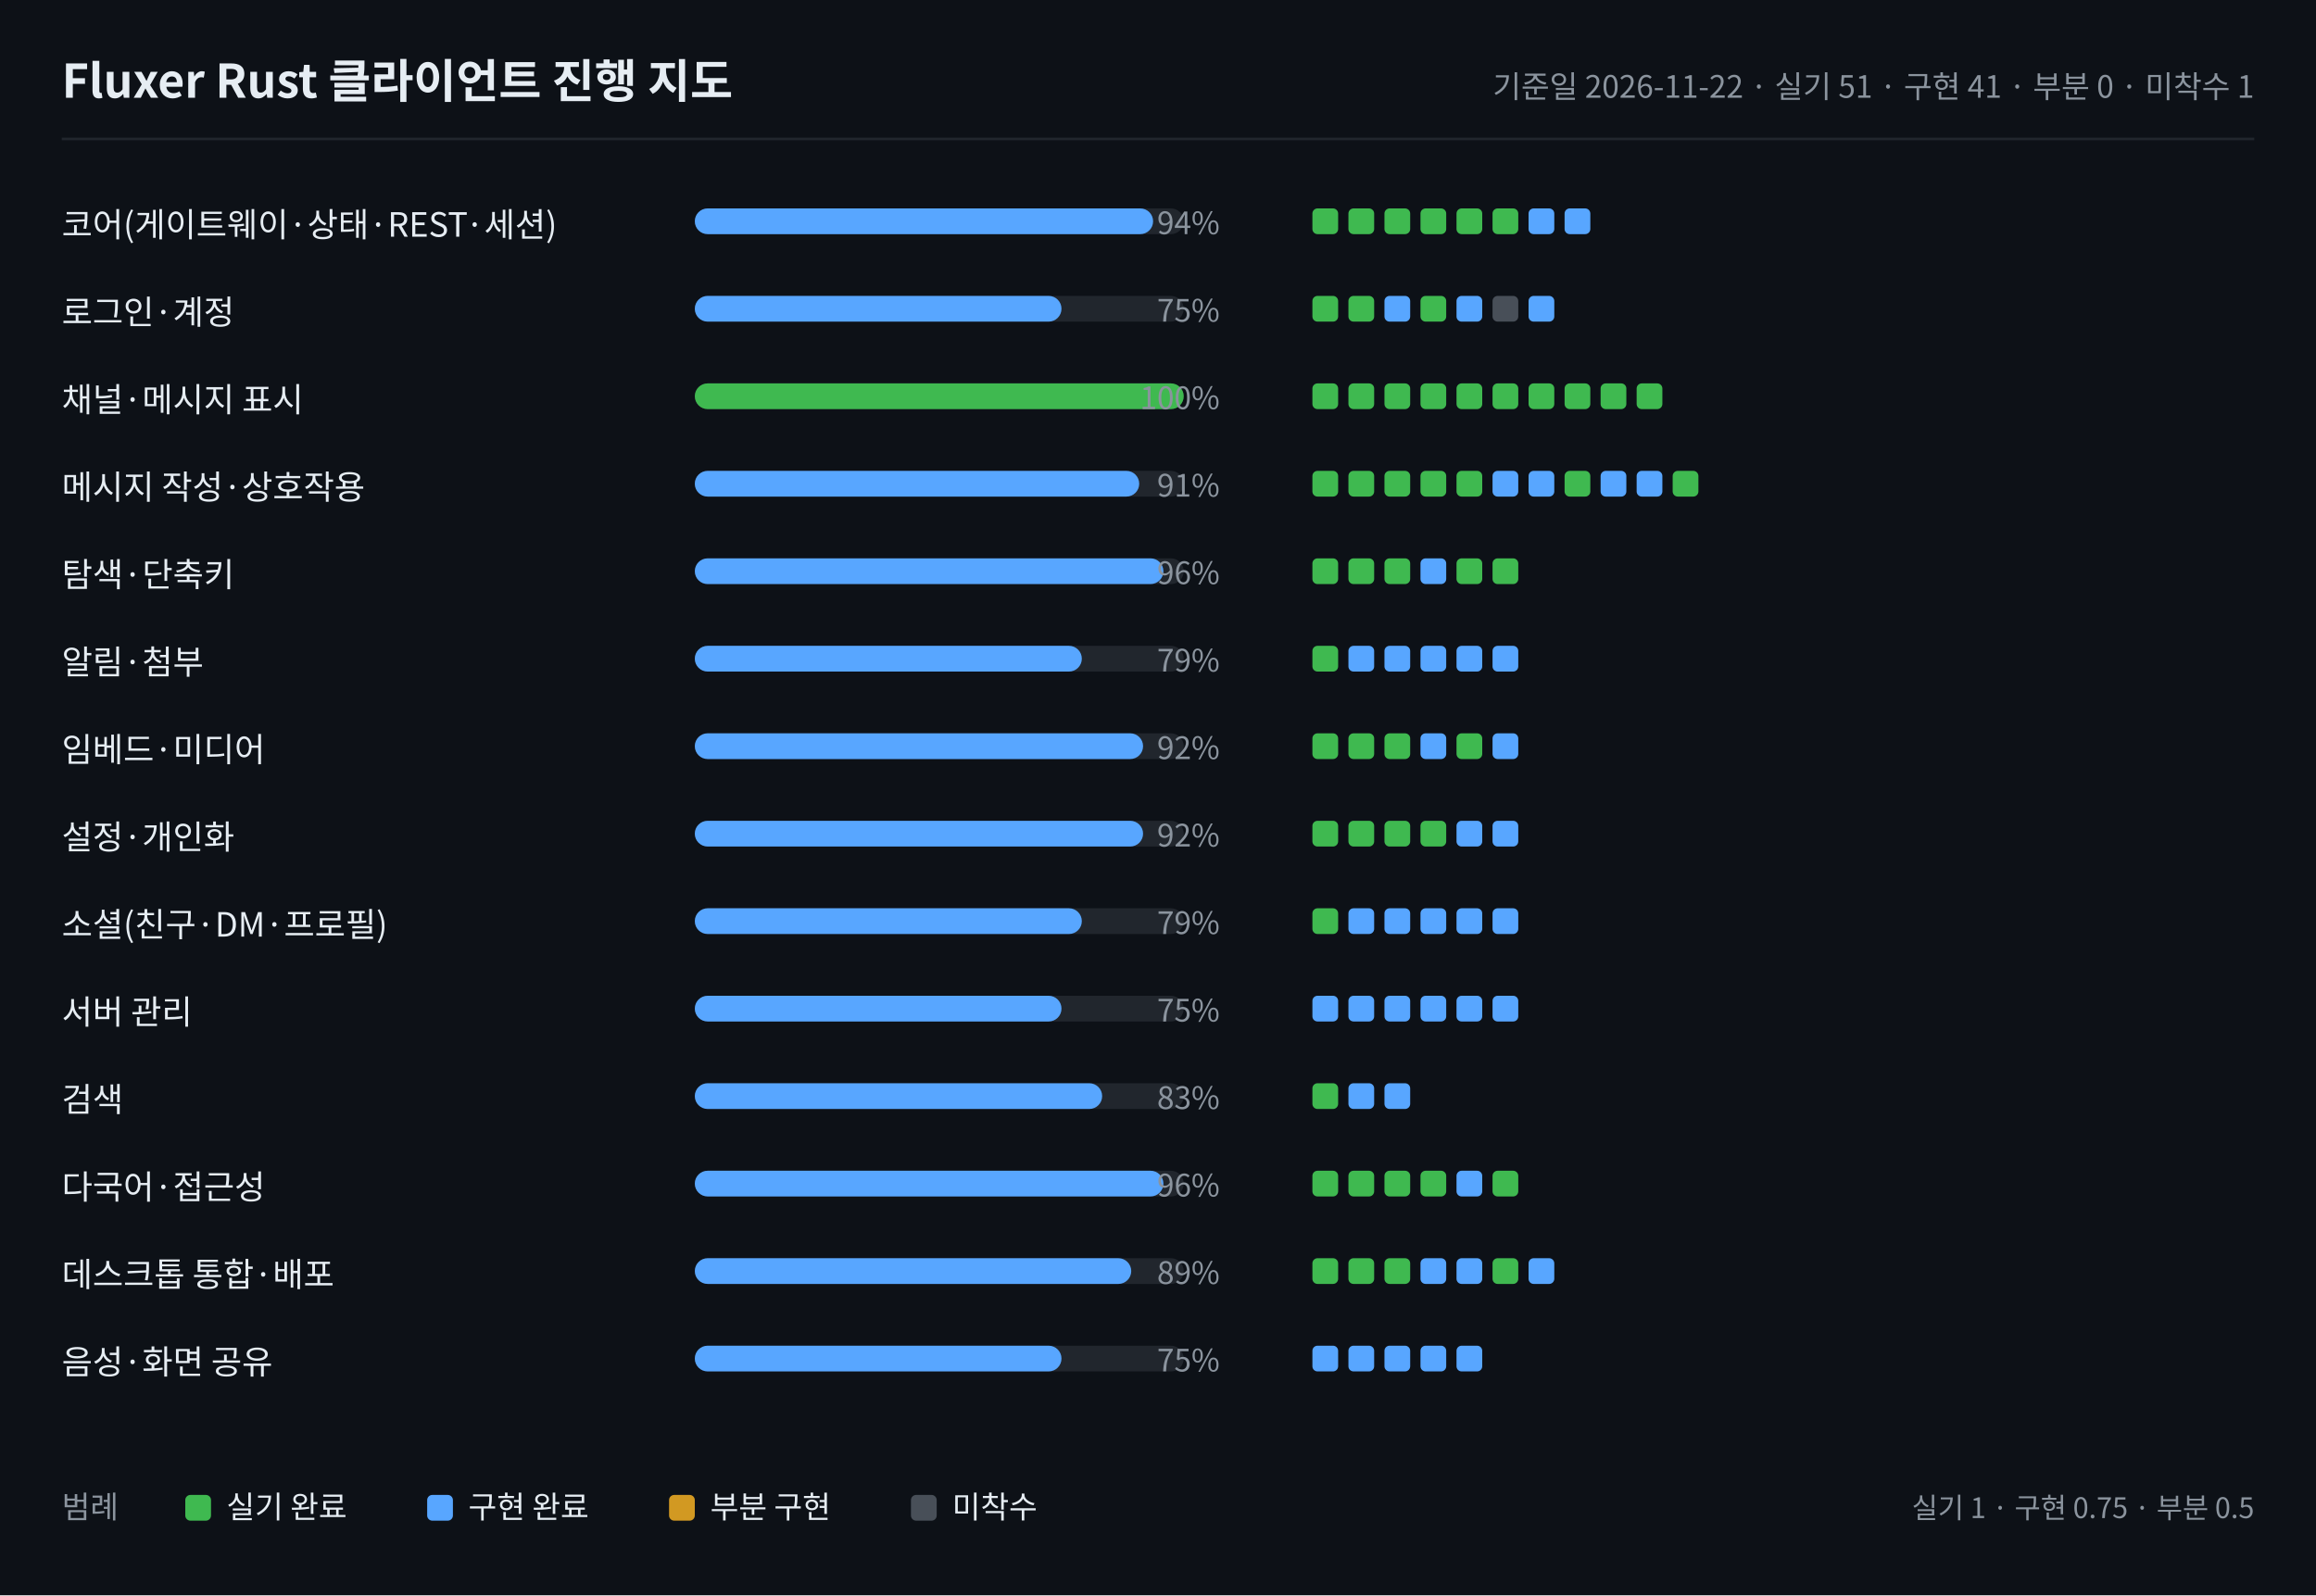
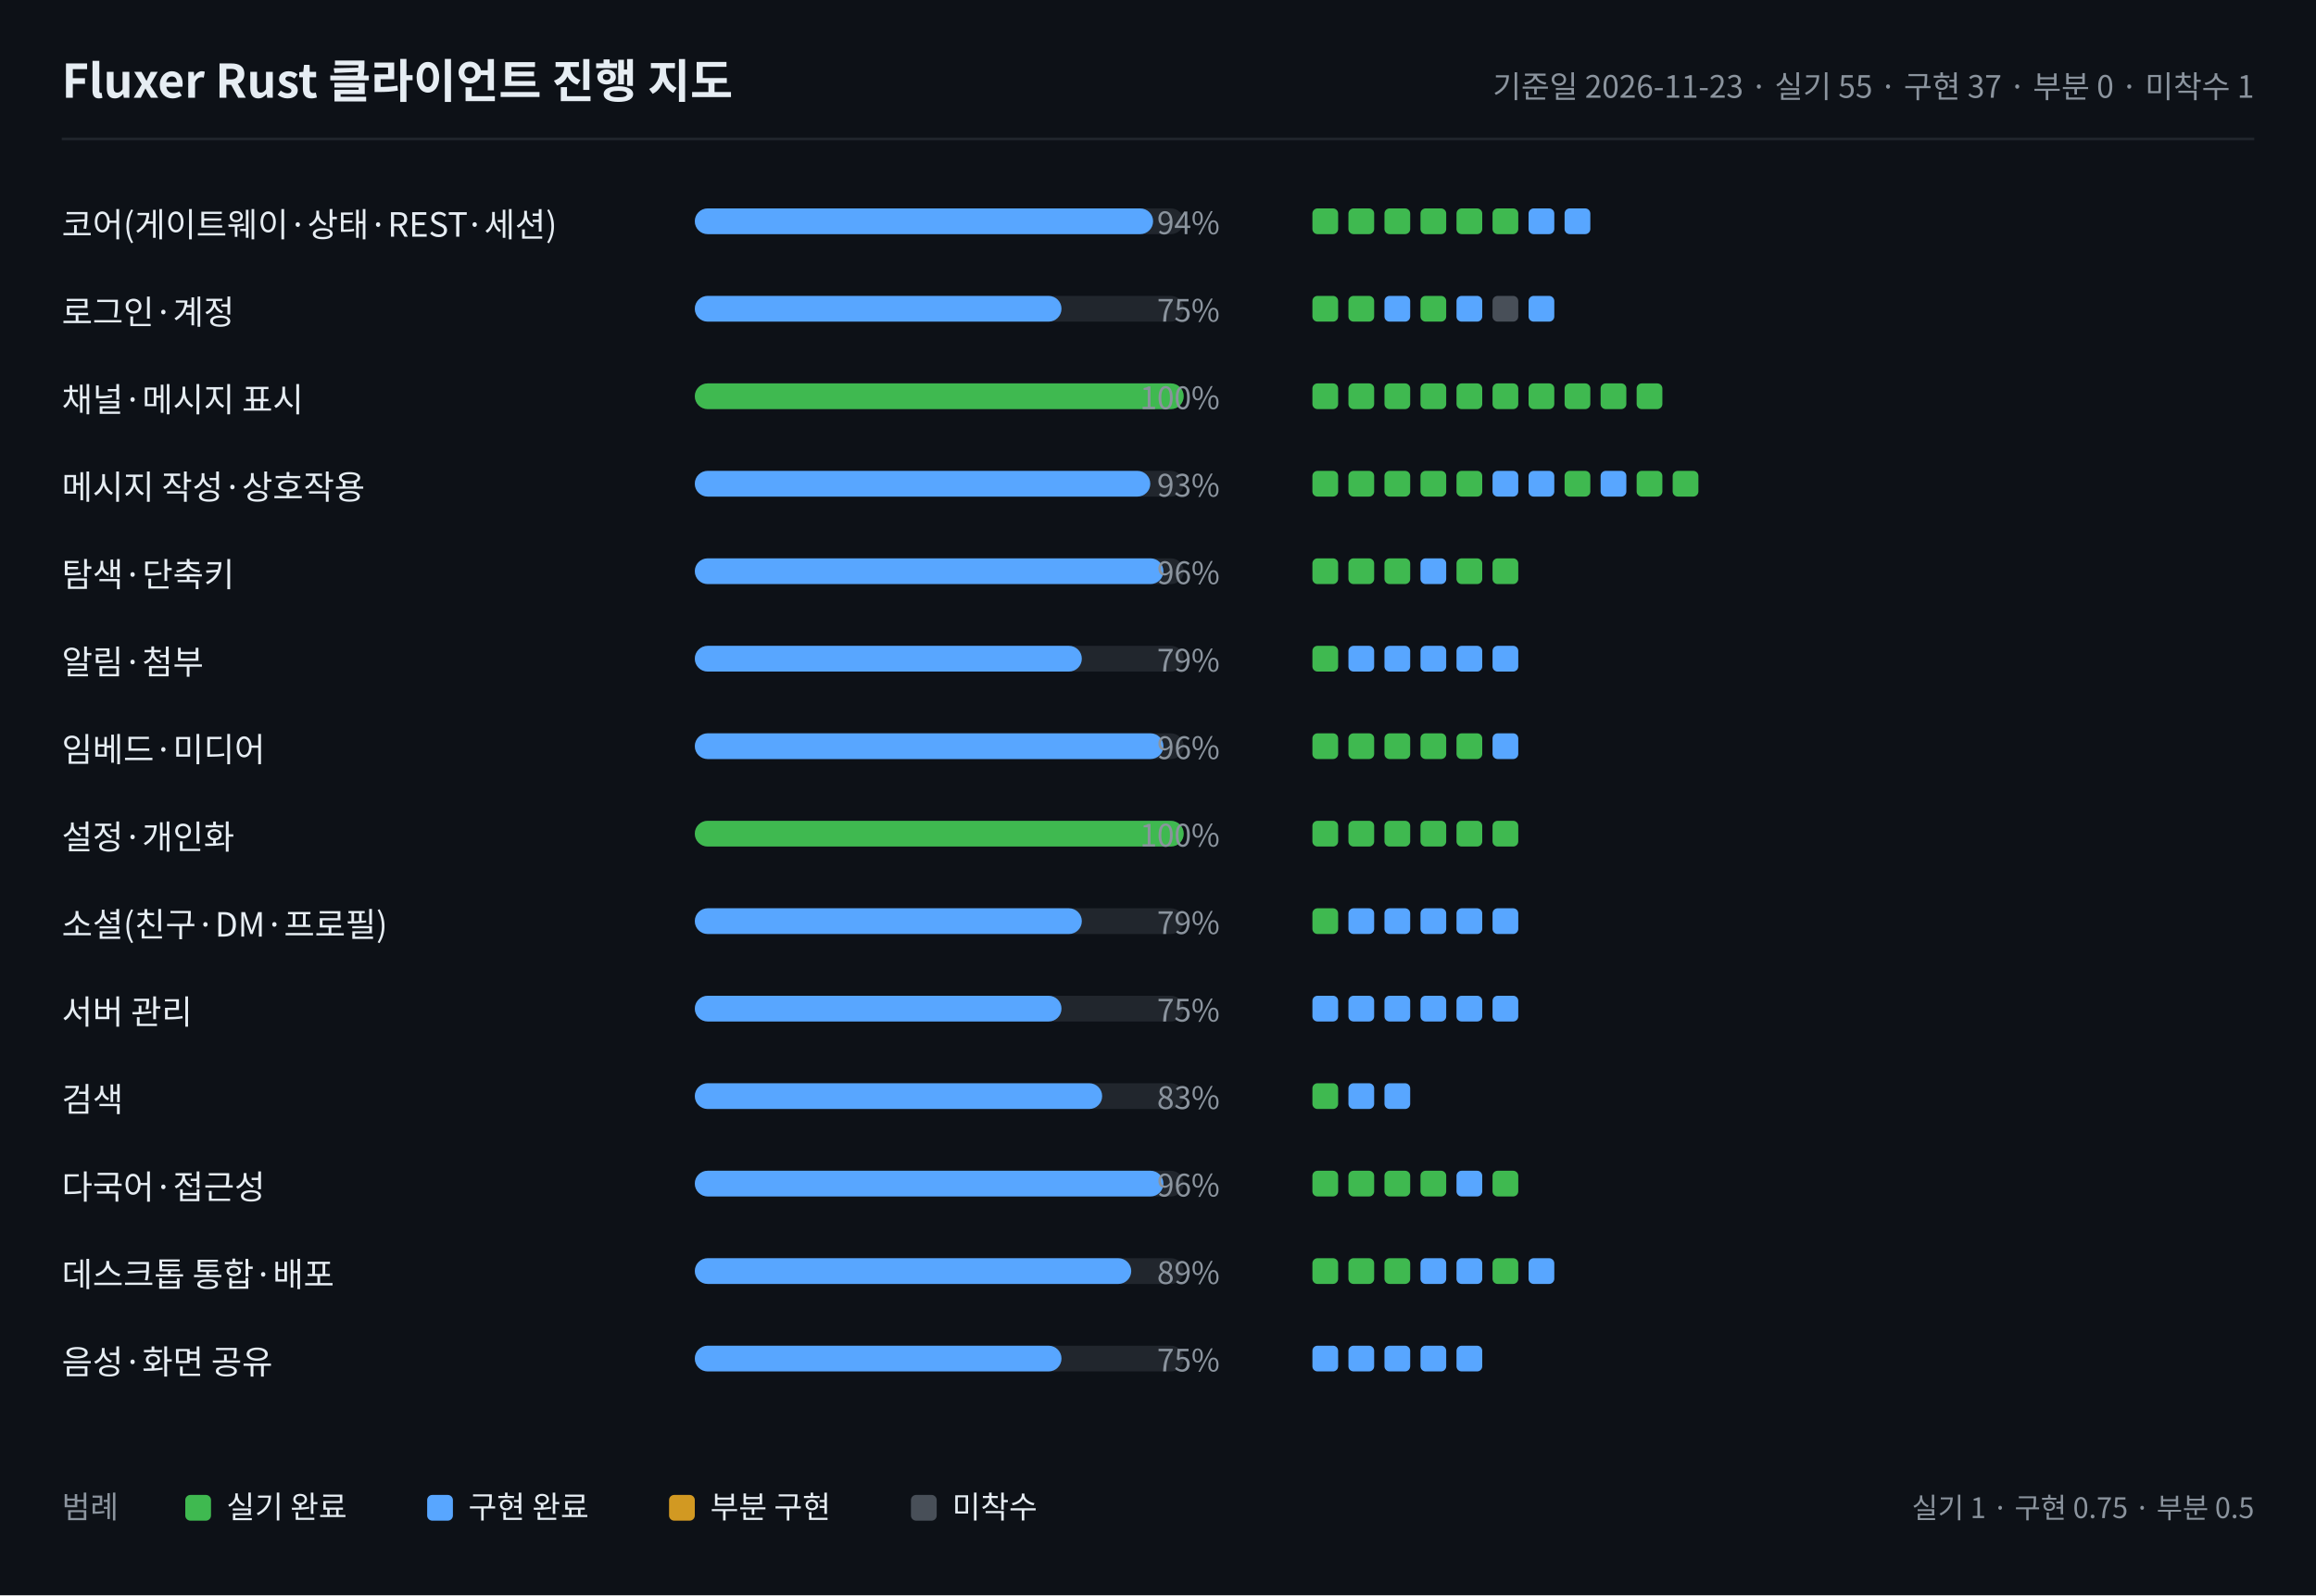
<svg xmlns="http://www.w3.org/2000/svg" width="900" height="620" viewBox="0 0 900 620" role="img" aria-label="Fluxer Rust 클라이언트 진행 지도">
  <rect width="900" height="620" fill="#0d1117" />
  <text x="24" y="38" fill="#e6edf3" font-family="Segoe UI, Malgun Gothic, Apple SD Gothic Neo, Noto Sans KR, Noto Sans CJK KR, sans-serif" font-size="18" font-weight="600">Fluxer Rust 클라이언트 진행 지도</text>
-   <text x="876" y="38" fill="#8b949e" font-family="Segoe UI, Malgun Gothic, Apple SD Gothic Neo, Noto Sans KR, Noto Sans CJK KR, sans-serif" font-size="12" text-anchor="end">기준일 2026-11-22 · 실기 51 · 구현 41 · 부분 0 · 미착수 1</text>
+   <text x="876" y="38" fill="#8b949e" font-family="Segoe UI, Malgun Gothic, Apple SD Gothic Neo, Noto Sans KR, Noto Sans CJK KR, sans-serif" font-size="12" text-anchor="end">기준일 2026-11-23 · 실기 55 · 구현 37 · 부분 0 · 미착수 1</text>
  <line x1="24" y1="54" x2="876" y2="54" stroke="#21262d" stroke-width="1" />
  <text x="24" y="92.0" fill="#e6edf3" font-family="Segoe UI, Malgun Gothic, Apple SD Gothic Neo, Noto Sans KR, Noto Sans CJK KR, sans-serif" font-size="13">코어(게이트웨이·상태·REST·세션)</text>
  <rect x="270" y="81.0" width="190" height="10" rx="5" fill="#21262d" />
  <rect x="270" y="81.0" width="178.1" height="10" rx="5" fill="#58a6ff" />
  <text x="474" y="91.0" fill="#8b949e" font-family="Segoe UI, Malgun Gothic, Apple SD Gothic Neo, Noto Sans KR, Noto Sans CJK KR, sans-serif" font-size="12" text-anchor="end">94%</text>
  <g>
    <rect x="510" y="81.0" width="10" height="10" rx="2" fill="#3fb950" />
  </g>
  <g>
    <rect x="524" y="81.0" width="10" height="10" rx="2" fill="#3fb950" />
  </g>
  <g>
    <rect x="538" y="81.0" width="10" height="10" rx="2" fill="#3fb950" />
  </g>
  <g>
    <rect x="552" y="81.0" width="10" height="10" rx="2" fill="#3fb950" />
  </g>
  <g>
    <rect x="566" y="81.0" width="10" height="10" rx="2" fill="#3fb950" />
  </g>
  <g>
    <rect x="580" y="81.0" width="10" height="10" rx="2" fill="#3fb950" />
  </g>
  <g>
    <rect x="594" y="81.0" width="10" height="10" rx="2" fill="#58a6ff" />
  </g>
  <g>
    <rect x="608" y="81.0" width="10" height="10" rx="2" fill="#58a6ff" />
  </g>
  <text x="24" y="126.0" fill="#e6edf3" font-family="Segoe UI, Malgun Gothic, Apple SD Gothic Neo, Noto Sans KR, Noto Sans CJK KR, sans-serif" font-size="13">로그인·계정</text>
  <rect x="270" y="115.0" width="190" height="10" rx="5" fill="#21262d" />
  <rect x="270" y="115.0" width="142.5" height="10" rx="5" fill="#58a6ff" />
  <text x="474" y="125.0" fill="#8b949e" font-family="Segoe UI, Malgun Gothic, Apple SD Gothic Neo, Noto Sans KR, Noto Sans CJK KR, sans-serif" font-size="12" text-anchor="end">75%</text>
  <g>
    <rect x="510" y="115.0" width="10" height="10" rx="2" fill="#3fb950" />
  </g>
  <g>
    <rect x="524" y="115.0" width="10" height="10" rx="2" fill="#3fb950" />
  </g>
  <g>
    <rect x="538" y="115.0" width="10" height="10" rx="2" fill="#58a6ff" />
  </g>
  <g>
    <rect x="552" y="115.0" width="10" height="10" rx="2" fill="#3fb950" />
  </g>
  <g>
    <rect x="566" y="115.0" width="10" height="10" rx="2" fill="#58a6ff" />
  </g>
  <g>
    <rect x="580" y="115.0" width="10" height="10" rx="2" fill="#484f58" />
  </g>
  <g>
    <rect x="594" y="115.0" width="10" height="10" rx="2" fill="#58a6ff" />
  </g>
  <text x="24" y="160.0" fill="#e6edf3" font-family="Segoe UI, Malgun Gothic, Apple SD Gothic Neo, Noto Sans KR, Noto Sans CJK KR, sans-serif" font-size="13">채널·메시지 표시</text>
  <rect x="270" y="149.0" width="190" height="10" rx="5" fill="#21262d" />
  <rect x="270" y="149.0" width="190.0" height="10" rx="5" fill="#3fb950" />
  <text x="474" y="159.0" fill="#8b949e" font-family="Segoe UI, Malgun Gothic, Apple SD Gothic Neo, Noto Sans KR, Noto Sans CJK KR, sans-serif" font-size="12" text-anchor="end">100%</text>
  <g>
    <rect x="510" y="149.0" width="10" height="10" rx="2" fill="#3fb950" />
  </g>
  <g>
    <rect x="524" y="149.0" width="10" height="10" rx="2" fill="#3fb950" />
  </g>
  <g>
    <rect x="538" y="149.0" width="10" height="10" rx="2" fill="#3fb950" />
  </g>
  <g>
    <rect x="552" y="149.0" width="10" height="10" rx="2" fill="#3fb950" />
  </g>
  <g>
    <rect x="566" y="149.0" width="10" height="10" rx="2" fill="#3fb950" />
  </g>
  <g>
    <rect x="580" y="149.0" width="10" height="10" rx="2" fill="#3fb950" />
  </g>
  <g>
    <rect x="594" y="149.0" width="10" height="10" rx="2" fill="#3fb950" />
  </g>
  <g>
    <rect x="608" y="149.0" width="10" height="10" rx="2" fill="#3fb950" />
  </g>
  <g>
    <rect x="622" y="149.0" width="10" height="10" rx="2" fill="#3fb950" />
  </g>
  <g>
    <rect x="636" y="149.0" width="10" height="10" rx="2" fill="#3fb950" />
  </g>
  <text x="24" y="194.0" fill="#e6edf3" font-family="Segoe UI, Malgun Gothic, Apple SD Gothic Neo, Noto Sans KR, Noto Sans CJK KR, sans-serif" font-size="13">메시지 작성·상호작용</text>
  <rect x="270" y="183.0" width="190" height="10" rx="5" fill="#21262d" />
-   <rect x="270" y="183.0" width="172.7" height="10" rx="5" fill="#58a6ff" />
-   <text x="474" y="193.0" fill="#8b949e" font-family="Segoe UI, Malgun Gothic, Apple SD Gothic Neo, Noto Sans KR, Noto Sans CJK KR, sans-serif" font-size="12" text-anchor="end">91%</text>
+   <rect x="270" y="183.0" width="177.0" height="10" rx="5" fill="#58a6ff" />
+   <text x="474" y="193.0" fill="#8b949e" font-family="Segoe UI, Malgun Gothic, Apple SD Gothic Neo, Noto Sans KR, Noto Sans CJK KR, sans-serif" font-size="12" text-anchor="end">93%</text>
  <g>
    <rect x="510" y="183.0" width="10" height="10" rx="2" fill="#3fb950" />
  </g>
  <g>
    <rect x="524" y="183.0" width="10" height="10" rx="2" fill="#3fb950" />
  </g>
  <g>
    <rect x="538" y="183.0" width="10" height="10" rx="2" fill="#3fb950" />
  </g>
  <g>
    <rect x="552" y="183.0" width="10" height="10" rx="2" fill="#3fb950" />
  </g>
  <g>
    <rect x="566" y="183.0" width="10" height="10" rx="2" fill="#3fb950" />
  </g>
  <g>
    <rect x="580" y="183.0" width="10" height="10" rx="2" fill="#58a6ff" />
  </g>
  <g>
    <rect x="594" y="183.0" width="10" height="10" rx="2" fill="#58a6ff" />
  </g>
  <g>
    <rect x="608" y="183.0" width="10" height="10" rx="2" fill="#3fb950" />
  </g>
  <g>
    <rect x="622" y="183.0" width="10" height="10" rx="2" fill="#58a6ff" />
  </g>
  <g>
-     <rect x="636" y="183.0" width="10" height="10" rx="2" fill="#58a6ff" />
+     <rect x="636" y="183.0" width="10" height="10" rx="2" fill="#3fb950" />
  </g>
  <g>
    <rect x="650" y="183.0" width="10" height="10" rx="2" fill="#3fb950" />
  </g>
  <text x="24" y="228.0" fill="#e6edf3" font-family="Segoe UI, Malgun Gothic, Apple SD Gothic Neo, Noto Sans KR, Noto Sans CJK KR, sans-serif" font-size="13">탐색·단축키</text>
  <rect x="270" y="217.0" width="190" height="10" rx="5" fill="#21262d" />
  <rect x="270" y="217.0" width="182.1" height="10" rx="5" fill="#58a6ff" />
  <text x="474" y="227.0" fill="#8b949e" font-family="Segoe UI, Malgun Gothic, Apple SD Gothic Neo, Noto Sans KR, Noto Sans CJK KR, sans-serif" font-size="12" text-anchor="end">96%</text>
  <g>
    <rect x="510" y="217.0" width="10" height="10" rx="2" fill="#3fb950" />
  </g>
  <g>
    <rect x="524" y="217.0" width="10" height="10" rx="2" fill="#3fb950" />
  </g>
  <g>
    <rect x="538" y="217.0" width="10" height="10" rx="2" fill="#3fb950" />
  </g>
  <g>
    <rect x="552" y="217.0" width="10" height="10" rx="2" fill="#58a6ff" />
  </g>
  <g>
    <rect x="566" y="217.0" width="10" height="10" rx="2" fill="#3fb950" />
  </g>
  <g>
    <rect x="580" y="217.0" width="10" height="10" rx="2" fill="#3fb950" />
  </g>
  <text x="24" y="262.0" fill="#e6edf3" font-family="Segoe UI, Malgun Gothic, Apple SD Gothic Neo, Noto Sans KR, Noto Sans CJK KR, sans-serif" font-size="13">알림·첨부</text>
  <rect x="270" y="251.0" width="190" height="10" rx="5" fill="#21262d" />
  <rect x="270" y="251.0" width="150.4" height="10" rx="5" fill="#58a6ff" />
  <text x="474" y="261.0" fill="#8b949e" font-family="Segoe UI, Malgun Gothic, Apple SD Gothic Neo, Noto Sans KR, Noto Sans CJK KR, sans-serif" font-size="12" text-anchor="end">79%</text>
  <g>
    <rect x="510" y="251.0" width="10" height="10" rx="2" fill="#3fb950" />
  </g>
  <g>
    <rect x="524" y="251.0" width="10" height="10" rx="2" fill="#58a6ff" />
  </g>
  <g>
    <rect x="538" y="251.0" width="10" height="10" rx="2" fill="#58a6ff" />
  </g>
  <g>
    <rect x="552" y="251.0" width="10" height="10" rx="2" fill="#58a6ff" />
  </g>
  <g>
    <rect x="566" y="251.0" width="10" height="10" rx="2" fill="#58a6ff" />
  </g>
  <g>
    <rect x="580" y="251.0" width="10" height="10" rx="2" fill="#58a6ff" />
  </g>
  <text x="24" y="296.0" fill="#e6edf3" font-family="Segoe UI, Malgun Gothic, Apple SD Gothic Neo, Noto Sans KR, Noto Sans CJK KR, sans-serif" font-size="13">임베드·미디어</text>
  <rect x="270" y="285.0" width="190" height="10" rx="5" fill="#21262d" />
-   <rect x="270" y="285.0" width="174.2" height="10" rx="5" fill="#58a6ff" />
-   <text x="474" y="295.0" fill="#8b949e" font-family="Segoe UI, Malgun Gothic, Apple SD Gothic Neo, Noto Sans KR, Noto Sans CJK KR, sans-serif" font-size="12" text-anchor="end">92%</text>
+   <rect x="270" y="285.0" width="182.1" height="10" rx="5" fill="#58a6ff" />
+   <text x="474" y="295.0" fill="#8b949e" font-family="Segoe UI, Malgun Gothic, Apple SD Gothic Neo, Noto Sans KR, Noto Sans CJK KR, sans-serif" font-size="12" text-anchor="end">96%</text>
  <g>
    <rect x="510" y="285.0" width="10" height="10" rx="2" fill="#3fb950" />
  </g>
  <g>
    <rect x="524" y="285.0" width="10" height="10" rx="2" fill="#3fb950" />
  </g>
  <g>
    <rect x="538" y="285.0" width="10" height="10" rx="2" fill="#3fb950" />
  </g>
  <g>
-     <rect x="552" y="285.0" width="10" height="10" rx="2" fill="#58a6ff" />
+     <rect x="552" y="285.0" width="10" height="10" rx="2" fill="#3fb950" />
  </g>
  <g>
    <rect x="566" y="285.0" width="10" height="10" rx="2" fill="#3fb950" />
  </g>
  <g>
    <rect x="580" y="285.0" width="10" height="10" rx="2" fill="#58a6ff" />
  </g>
  <text x="24" y="330.0" fill="#e6edf3" font-family="Segoe UI, Malgun Gothic, Apple SD Gothic Neo, Noto Sans KR, Noto Sans CJK KR, sans-serif" font-size="13">설정·개인화</text>
  <rect x="270" y="319.0" width="190" height="10" rx="5" fill="#21262d" />
-   <rect x="270" y="319.0" width="174.2" height="10" rx="5" fill="#58a6ff" />
-   <text x="474" y="329.0" fill="#8b949e" font-family="Segoe UI, Malgun Gothic, Apple SD Gothic Neo, Noto Sans KR, Noto Sans CJK KR, sans-serif" font-size="12" text-anchor="end">92%</text>
+   <rect x="270" y="319.0" width="190.0" height="10" rx="5" fill="#3fb950" />
+   <text x="474" y="329.0" fill="#8b949e" font-family="Segoe UI, Malgun Gothic, Apple SD Gothic Neo, Noto Sans KR, Noto Sans CJK KR, sans-serif" font-size="12" text-anchor="end">100%</text>
  <g>
    <rect x="510" y="319.0" width="10" height="10" rx="2" fill="#3fb950" />
  </g>
  <g>
    <rect x="524" y="319.0" width="10" height="10" rx="2" fill="#3fb950" />
  </g>
  <g>
    <rect x="538" y="319.0" width="10" height="10" rx="2" fill="#3fb950" />
  </g>
  <g>
    <rect x="552" y="319.0" width="10" height="10" rx="2" fill="#3fb950" />
  </g>
  <g>
-     <rect x="566" y="319.0" width="10" height="10" rx="2" fill="#58a6ff" />
-   </g>
-   <g>
-     <rect x="580" y="319.0" width="10" height="10" rx="2" fill="#58a6ff" />
+     <rect x="566" y="319.0" width="10" height="10" rx="2" fill="#3fb950" />
+   </g>
+   <g>
+     <rect x="580" y="319.0" width="10" height="10" rx="2" fill="#3fb950" />
  </g>
  <text x="24" y="364.0" fill="#e6edf3" font-family="Segoe UI, Malgun Gothic, Apple SD Gothic Neo, Noto Sans KR, Noto Sans CJK KR, sans-serif" font-size="13">소셜(친구·DM·프로필)</text>
  <rect x="270" y="353.0" width="190" height="10" rx="5" fill="#21262d" />
  <rect x="270" y="353.0" width="150.4" height="10" rx="5" fill="#58a6ff" />
  <text x="474" y="363.0" fill="#8b949e" font-family="Segoe UI, Malgun Gothic, Apple SD Gothic Neo, Noto Sans KR, Noto Sans CJK KR, sans-serif" font-size="12" text-anchor="end">79%</text>
  <g>
    <rect x="510" y="353.0" width="10" height="10" rx="2" fill="#3fb950" />
  </g>
  <g>
    <rect x="524" y="353.0" width="10" height="10" rx="2" fill="#58a6ff" />
  </g>
  <g>
    <rect x="538" y="353.0" width="10" height="10" rx="2" fill="#58a6ff" />
  </g>
  <g>
    <rect x="552" y="353.0" width="10" height="10" rx="2" fill="#58a6ff" />
  </g>
  <g>
    <rect x="566" y="353.0" width="10" height="10" rx="2" fill="#58a6ff" />
  </g>
  <g>
    <rect x="580" y="353.0" width="10" height="10" rx="2" fill="#58a6ff" />
  </g>
  <text x="24" y="398.0" fill="#e6edf3" font-family="Segoe UI, Malgun Gothic, Apple SD Gothic Neo, Noto Sans KR, Noto Sans CJK KR, sans-serif" font-size="13">서버 관리</text>
  <rect x="270" y="387.0" width="190" height="10" rx="5" fill="#21262d" />
  <rect x="270" y="387.0" width="142.5" height="10" rx="5" fill="#58a6ff" />
  <text x="474" y="397.0" fill="#8b949e" font-family="Segoe UI, Malgun Gothic, Apple SD Gothic Neo, Noto Sans KR, Noto Sans CJK KR, sans-serif" font-size="12" text-anchor="end">75%</text>
  <g>
    <rect x="510" y="387.0" width="10" height="10" rx="2" fill="#58a6ff" />
  </g>
  <g>
    <rect x="524" y="387.0" width="10" height="10" rx="2" fill="#58a6ff" />
  </g>
  <g>
    <rect x="538" y="387.0" width="10" height="10" rx="2" fill="#58a6ff" />
  </g>
  <g>
    <rect x="552" y="387.0" width="10" height="10" rx="2" fill="#58a6ff" />
  </g>
  <g>
    <rect x="566" y="387.0" width="10" height="10" rx="2" fill="#58a6ff" />
  </g>
  <g>
    <rect x="580" y="387.0" width="10" height="10" rx="2" fill="#58a6ff" />
  </g>
  <text x="24" y="432.0" fill="#e6edf3" font-family="Segoe UI, Malgun Gothic, Apple SD Gothic Neo, Noto Sans KR, Noto Sans CJK KR, sans-serif" font-size="13">검색</text>
  <rect x="270" y="421.0" width="190" height="10" rx="5" fill="#21262d" />
  <rect x="270" y="421.0" width="158.3" height="10" rx="5" fill="#58a6ff" />
  <text x="474" y="431.0" fill="#8b949e" font-family="Segoe UI, Malgun Gothic, Apple SD Gothic Neo, Noto Sans KR, Noto Sans CJK KR, sans-serif" font-size="12" text-anchor="end">83%</text>
  <g>
    <rect x="510" y="421.0" width="10" height="10" rx="2" fill="#3fb950" />
  </g>
  <g>
    <rect x="524" y="421.0" width="10" height="10" rx="2" fill="#58a6ff" />
  </g>
  <g>
    <rect x="538" y="421.0" width="10" height="10" rx="2" fill="#58a6ff" />
  </g>
  <text x="24" y="466.0" fill="#e6edf3" font-family="Segoe UI, Malgun Gothic, Apple SD Gothic Neo, Noto Sans KR, Noto Sans CJK KR, sans-serif" font-size="13">다국어·접근성</text>
  <rect x="270" y="455.0" width="190" height="10" rx="5" fill="#21262d" />
  <rect x="270" y="455.0" width="182.1" height="10" rx="5" fill="#58a6ff" />
  <text x="474" y="465.0" fill="#8b949e" font-family="Segoe UI, Malgun Gothic, Apple SD Gothic Neo, Noto Sans KR, Noto Sans CJK KR, sans-serif" font-size="12" text-anchor="end">96%</text>
  <g>
    <rect x="510" y="455.0" width="10" height="10" rx="2" fill="#3fb950" />
  </g>
  <g>
    <rect x="524" y="455.0" width="10" height="10" rx="2" fill="#3fb950" />
  </g>
  <g>
    <rect x="538" y="455.0" width="10" height="10" rx="2" fill="#3fb950" />
  </g>
  <g>
    <rect x="552" y="455.0" width="10" height="10" rx="2" fill="#3fb950" />
  </g>
  <g>
    <rect x="566" y="455.0" width="10" height="10" rx="2" fill="#58a6ff" />
  </g>
  <g>
    <rect x="580" y="455.0" width="10" height="10" rx="2" fill="#3fb950" />
  </g>
  <text x="24" y="500.0" fill="#e6edf3" font-family="Segoe UI, Malgun Gothic, Apple SD Gothic Neo, Noto Sans KR, Noto Sans CJK KR, sans-serif" font-size="13">데스크톱 통합·배포</text>
  <rect x="270" y="489.0" width="190" height="10" rx="5" fill="#21262d" />
  <rect x="270" y="489.0" width="169.6" height="10" rx="5" fill="#58a6ff" />
  <text x="474" y="499.0" fill="#8b949e" font-family="Segoe UI, Malgun Gothic, Apple SD Gothic Neo, Noto Sans KR, Noto Sans CJK KR, sans-serif" font-size="12" text-anchor="end">89%</text>
  <g>
    <rect x="510" y="489.0" width="10" height="10" rx="2" fill="#3fb950" />
  </g>
  <g>
    <rect x="524" y="489.0" width="10" height="10" rx="2" fill="#3fb950" />
  </g>
  <g>
    <rect x="538" y="489.0" width="10" height="10" rx="2" fill="#3fb950" />
  </g>
  <g>
    <rect x="552" y="489.0" width="10" height="10" rx="2" fill="#58a6ff" />
  </g>
  <g>
    <rect x="566" y="489.0" width="10" height="10" rx="2" fill="#58a6ff" />
  </g>
  <g>
    <rect x="580" y="489.0" width="10" height="10" rx="2" fill="#3fb950" />
  </g>
  <g>
    <rect x="594" y="489.0" width="10" height="10" rx="2" fill="#58a6ff" />
  </g>
  <text x="24" y="534.0" fill="#e6edf3" font-family="Segoe UI, Malgun Gothic, Apple SD Gothic Neo, Noto Sans KR, Noto Sans CJK KR, sans-serif" font-size="13">음성·화면 공유</text>
  <rect x="270" y="523.0" width="190" height="10" rx="5" fill="#21262d" />
  <rect x="270" y="523.0" width="142.5" height="10" rx="5" fill="#58a6ff" />
  <text x="474" y="533.0" fill="#8b949e" font-family="Segoe UI, Malgun Gothic, Apple SD Gothic Neo, Noto Sans KR, Noto Sans CJK KR, sans-serif" font-size="12" text-anchor="end">75%</text>
  <g>
    <rect x="510" y="523.0" width="10" height="10" rx="2" fill="#58a6ff" />
  </g>
  <g>
    <rect x="524" y="523.0" width="10" height="10" rx="2" fill="#58a6ff" />
  </g>
  <g>
    <rect x="538" y="523.0" width="10" height="10" rx="2" fill="#58a6ff" />
  </g>
  <g>
    <rect x="552" y="523.0" width="10" height="10" rx="2" fill="#58a6ff" />
  </g>
  <g>
    <rect x="566" y="523.0" width="10" height="10" rx="2" fill="#58a6ff" />
  </g>
  <text x="24" y="590.0" fill="#8b949e" font-family="Segoe UI, Malgun Gothic, Apple SD Gothic Neo, Noto Sans KR, Noto Sans CJK KR, sans-serif" font-size="12">범례</text>
  <rect x="72" y="581.0" width="10" height="10" rx="2" fill="#3fb950" />
  <text x="88" y="590.0" fill="#e6edf3" font-family="Segoe UI, Malgun Gothic, Apple SD Gothic Neo, Noto Sans KR, Noto Sans CJK KR, sans-serif" font-size="12">실기 완료</text>
  <rect x="166" y="581.0" width="10" height="10" rx="2" fill="#58a6ff" />
  <text x="182" y="590.0" fill="#e6edf3" font-family="Segoe UI, Malgun Gothic, Apple SD Gothic Neo, Noto Sans KR, Noto Sans CJK KR, sans-serif" font-size="12">구현 완료</text>
  <rect x="260" y="581.0" width="10" height="10" rx="2" fill="#d29922" />
  <text x="276" y="590.0" fill="#e6edf3" font-family="Segoe UI, Malgun Gothic, Apple SD Gothic Neo, Noto Sans KR, Noto Sans CJK KR, sans-serif" font-size="12">부분 구현</text>
  <rect x="354" y="581.0" width="10" height="10" rx="2" fill="#484f58" />
  <text x="370" y="590.0" fill="#e6edf3" font-family="Segoe UI, Malgun Gothic, Apple SD Gothic Neo, Noto Sans KR, Noto Sans CJK KR, sans-serif" font-size="12">미착수</text>
  <text x="876" y="590.0" fill="#8b949e" font-family="Segoe UI, Malgun Gothic, Apple SD Gothic Neo, Noto Sans KR, Noto Sans CJK KR, sans-serif" font-size="11" text-anchor="end">실기 1 · 구현 0.75 · 부분 0.5</text>
</svg>
